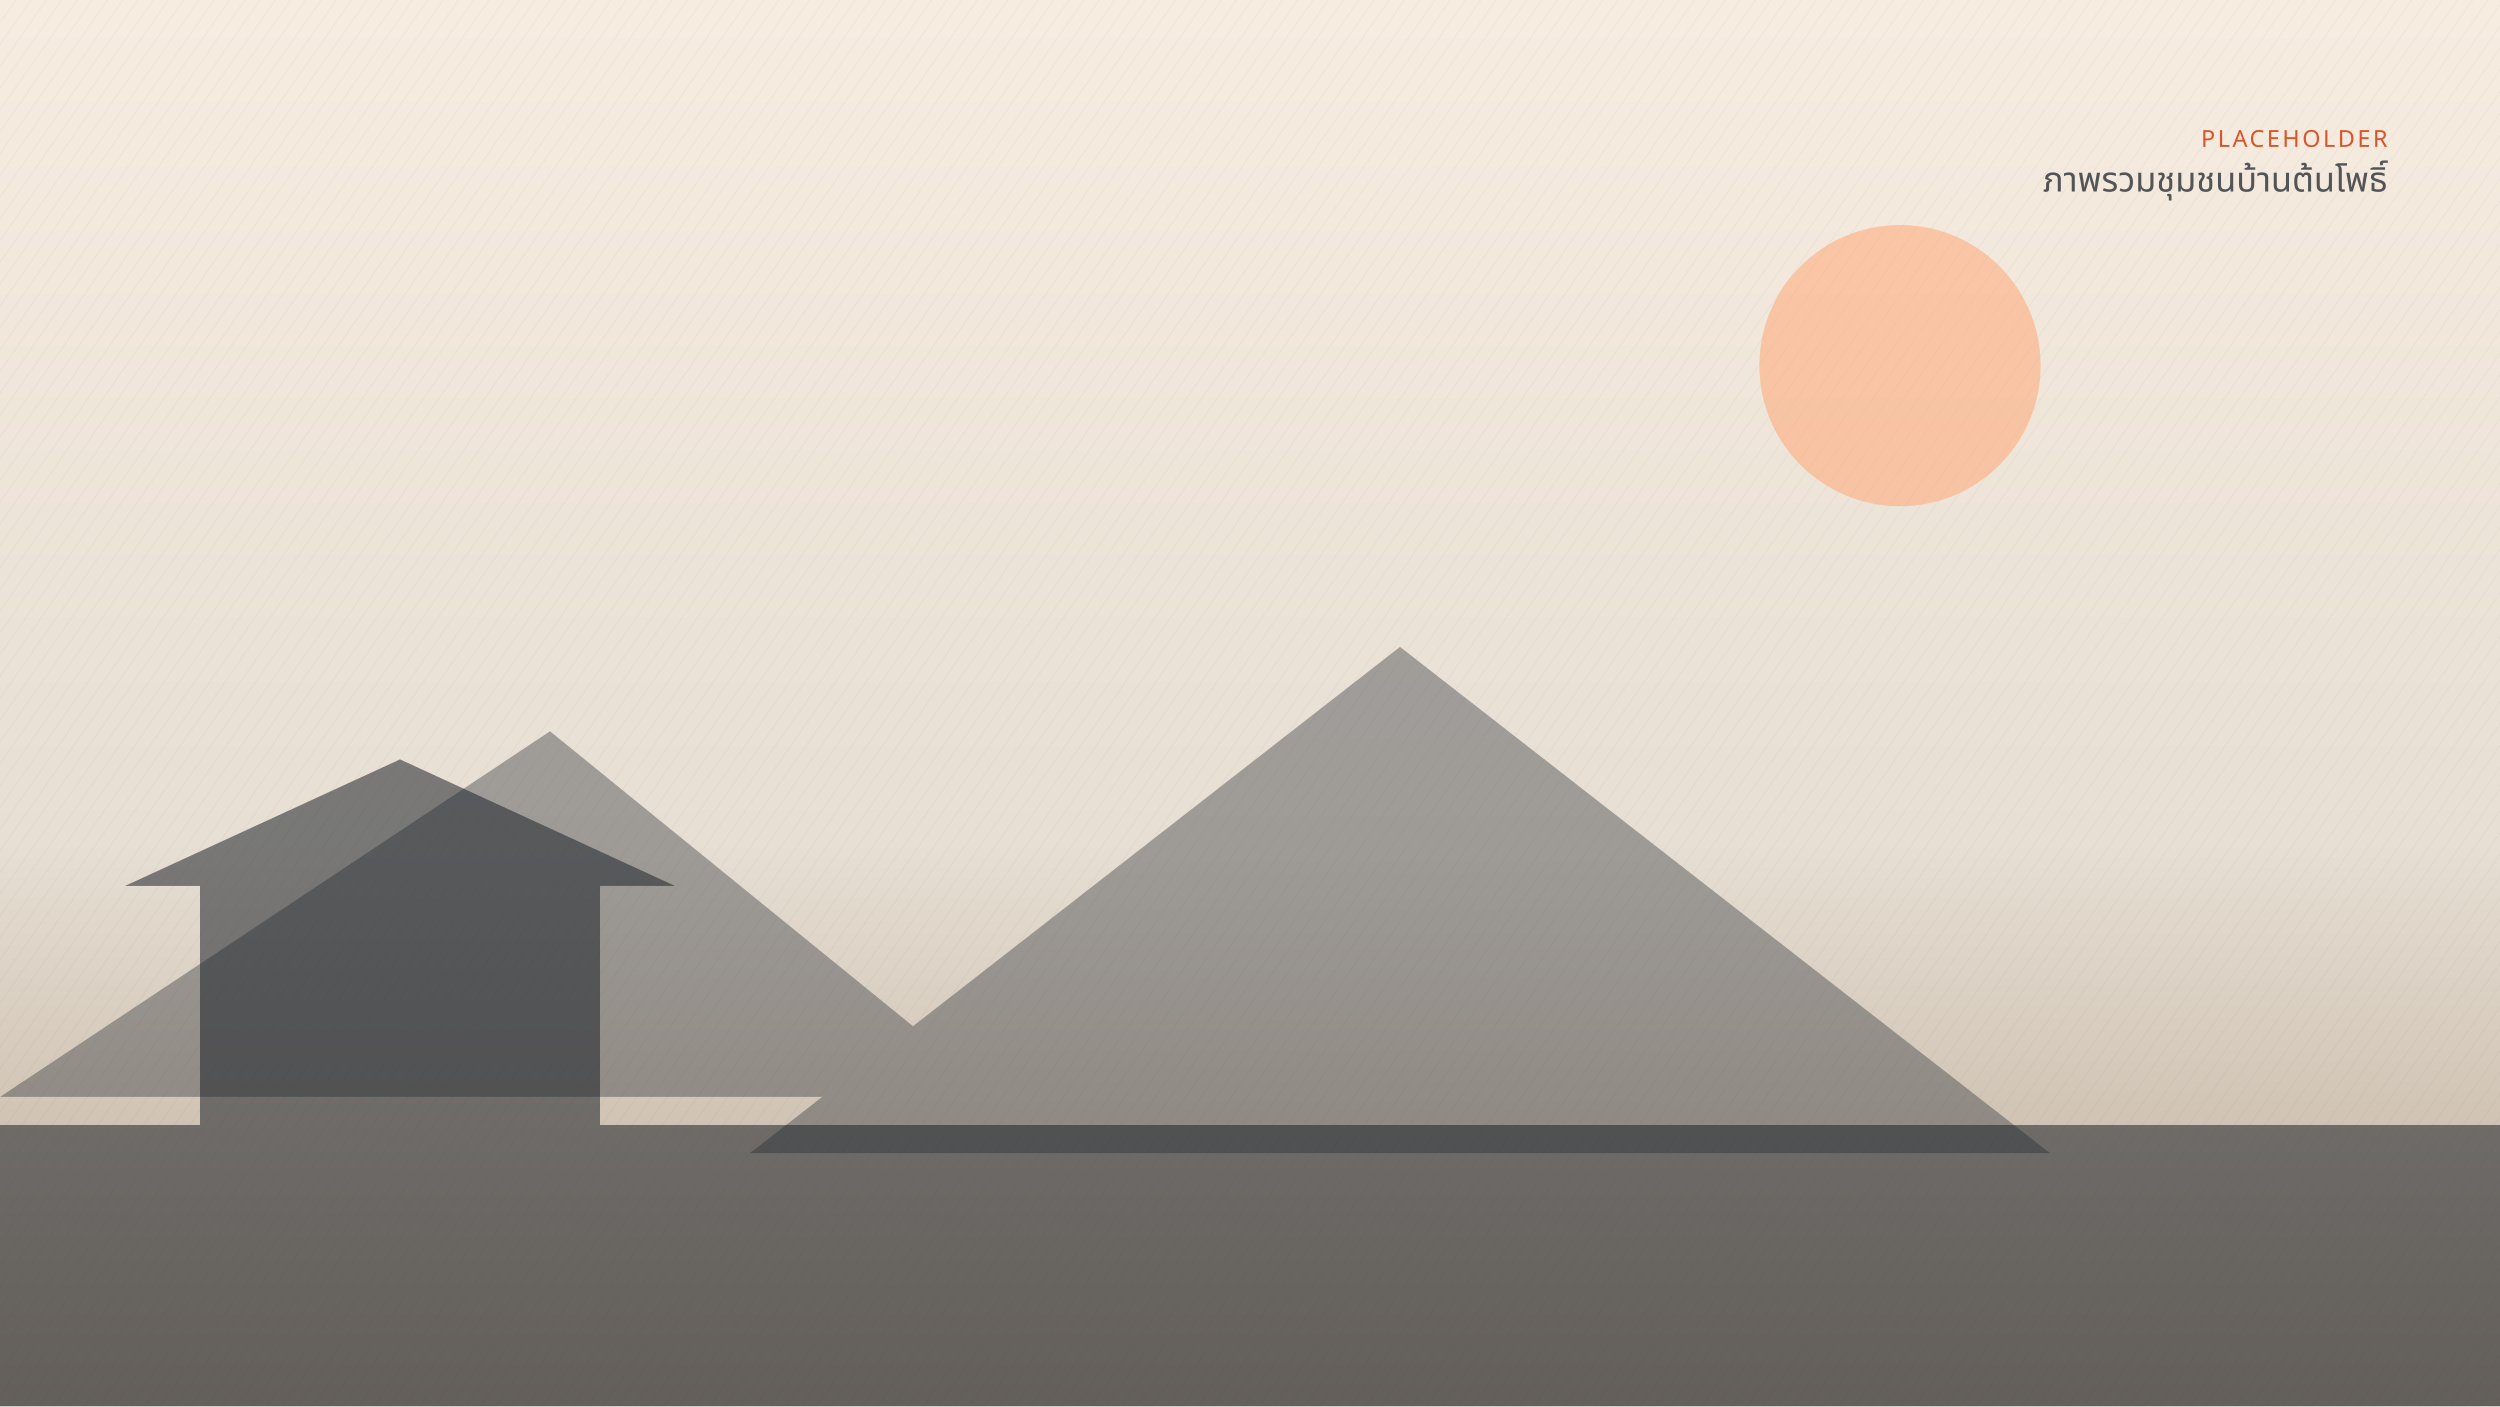
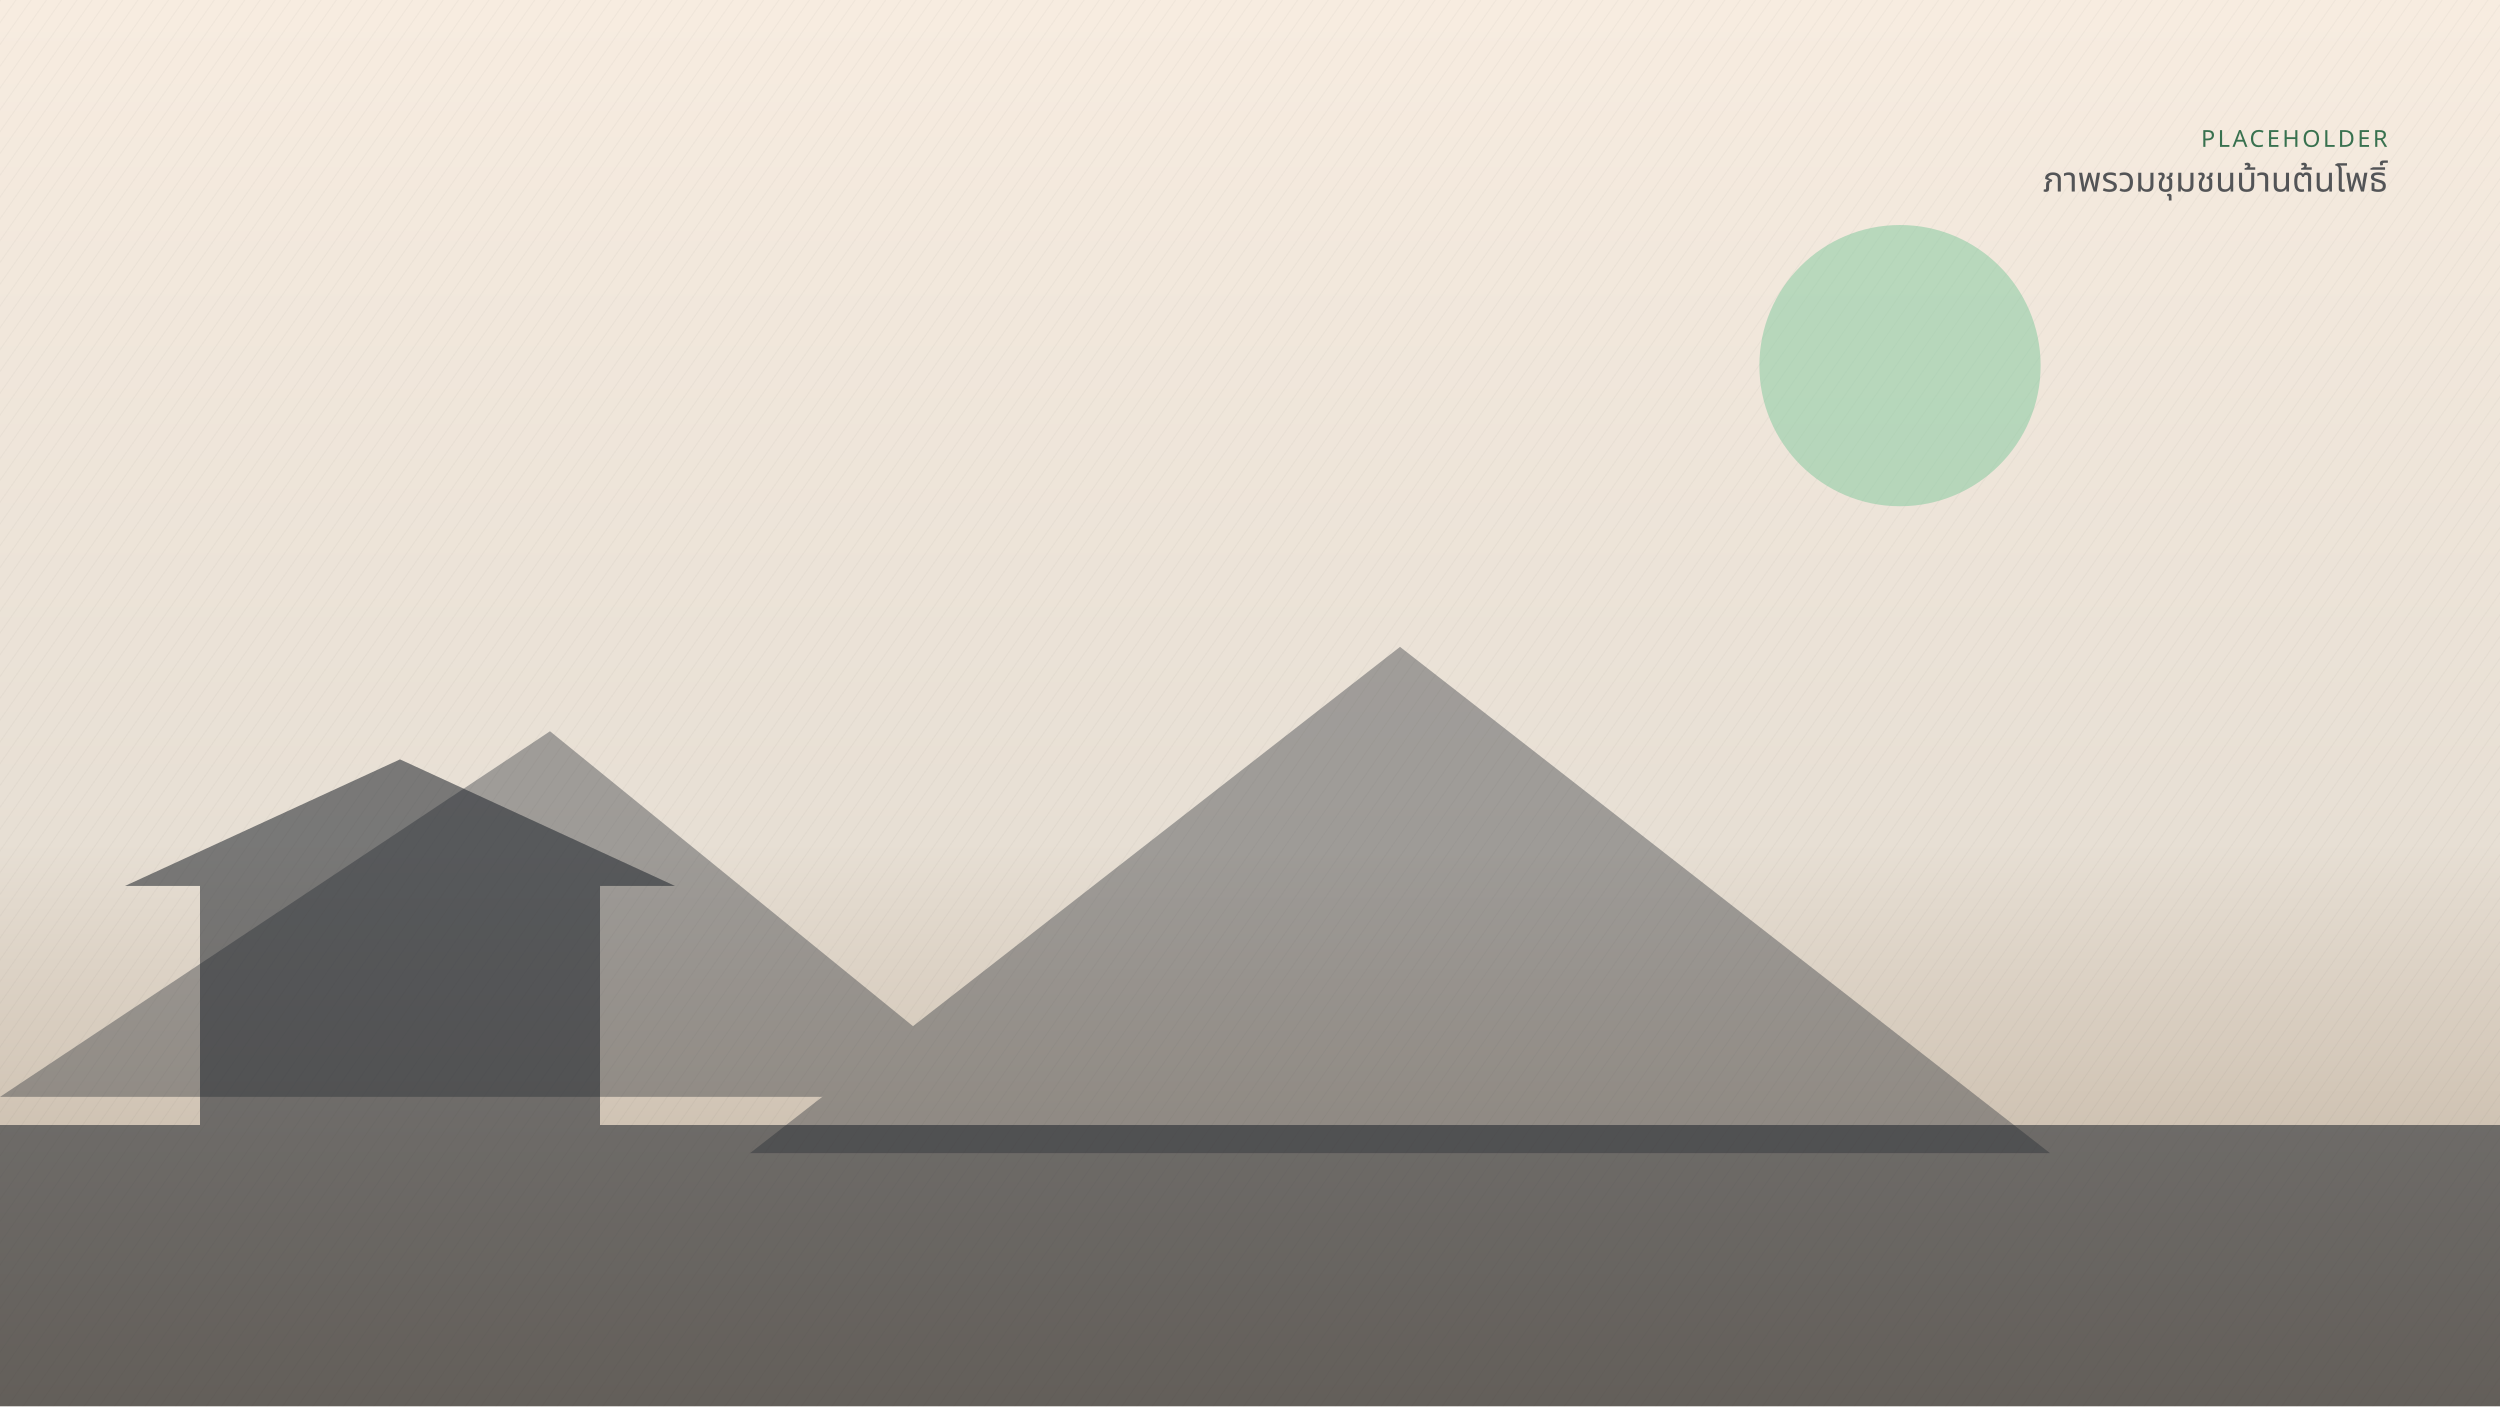
<svg xmlns="http://www.w3.org/2000/svg" viewBox="0 0 1600 900" width="1600" height="900" role="img" aria-label="ภาพรวมชุมชนบ้านต้นโพธิ์">
  <defs>
    <linearGradient id="sky" x1="0" y1="0" x2="0" y2="1">
      <stop offset="0%" stop-color="#f7ece0" />
      <stop offset="60%" stop-color="#e7dfd4" />
      <stop offset="100%" stop-color="#b9a894" />
    </linearGradient>
    <pattern id="h" width="8" height="8" patternUnits="userSpaceOnUse" patternTransform="rotate(35)">
      <line x1="0" y1="0" x2="0" y2="8" stroke="#1e232a" stroke-width="1" opacity="0.04" />
    </pattern>
  </defs>
  <rect width="1600" height="900" fill="url(#sky)" />
  <rect width="1600" height="900" fill="url(#h)" />
-   <circle cx="1216" cy="234" r="90" fill="#ffa26b" opacity="0.5" />
+   <circle cx="1216" cy="234" r="90" fill="#7ec79b" opacity="0.5" />
  <g fill="#272d35" opacity="0.38">
    <path d="M 0 702 L 352 468 L 640 702 Z" />
    <path d="M 480 738 L 896 414 L 1312 738 Z" />
  </g>
  <g fill="#1e232a" opacity="0.55">
    <rect x="0" y="720" width="1600" height="180" />
    <rect x="128" y="558" width="256" height="162" />
    <path d="M 80 567 L 256 486 L 432 567 Z" />
  </g>
  <g font-family="'IBM Plex Sans Thai','Noto Sans Thai',sans-serif" text-anchor="end">
-     <text x="1528" y="94" font-size="15" fill="#d84315" letter-spacing="1.6" opacity="0.9">PLACEHOLDER</text>
+     <text x="1528" y="94" font-size="15" fill="#24643f" letter-spacing="1.6" opacity="0.9">PLACEHOLDER</text>
    <text x="1528" y="122.6" font-size="22" fill="#1e232a" opacity="0.75">ภาพรวมชุมชนบ้านต้นโพธิ์</text>
  </g>
</svg>
